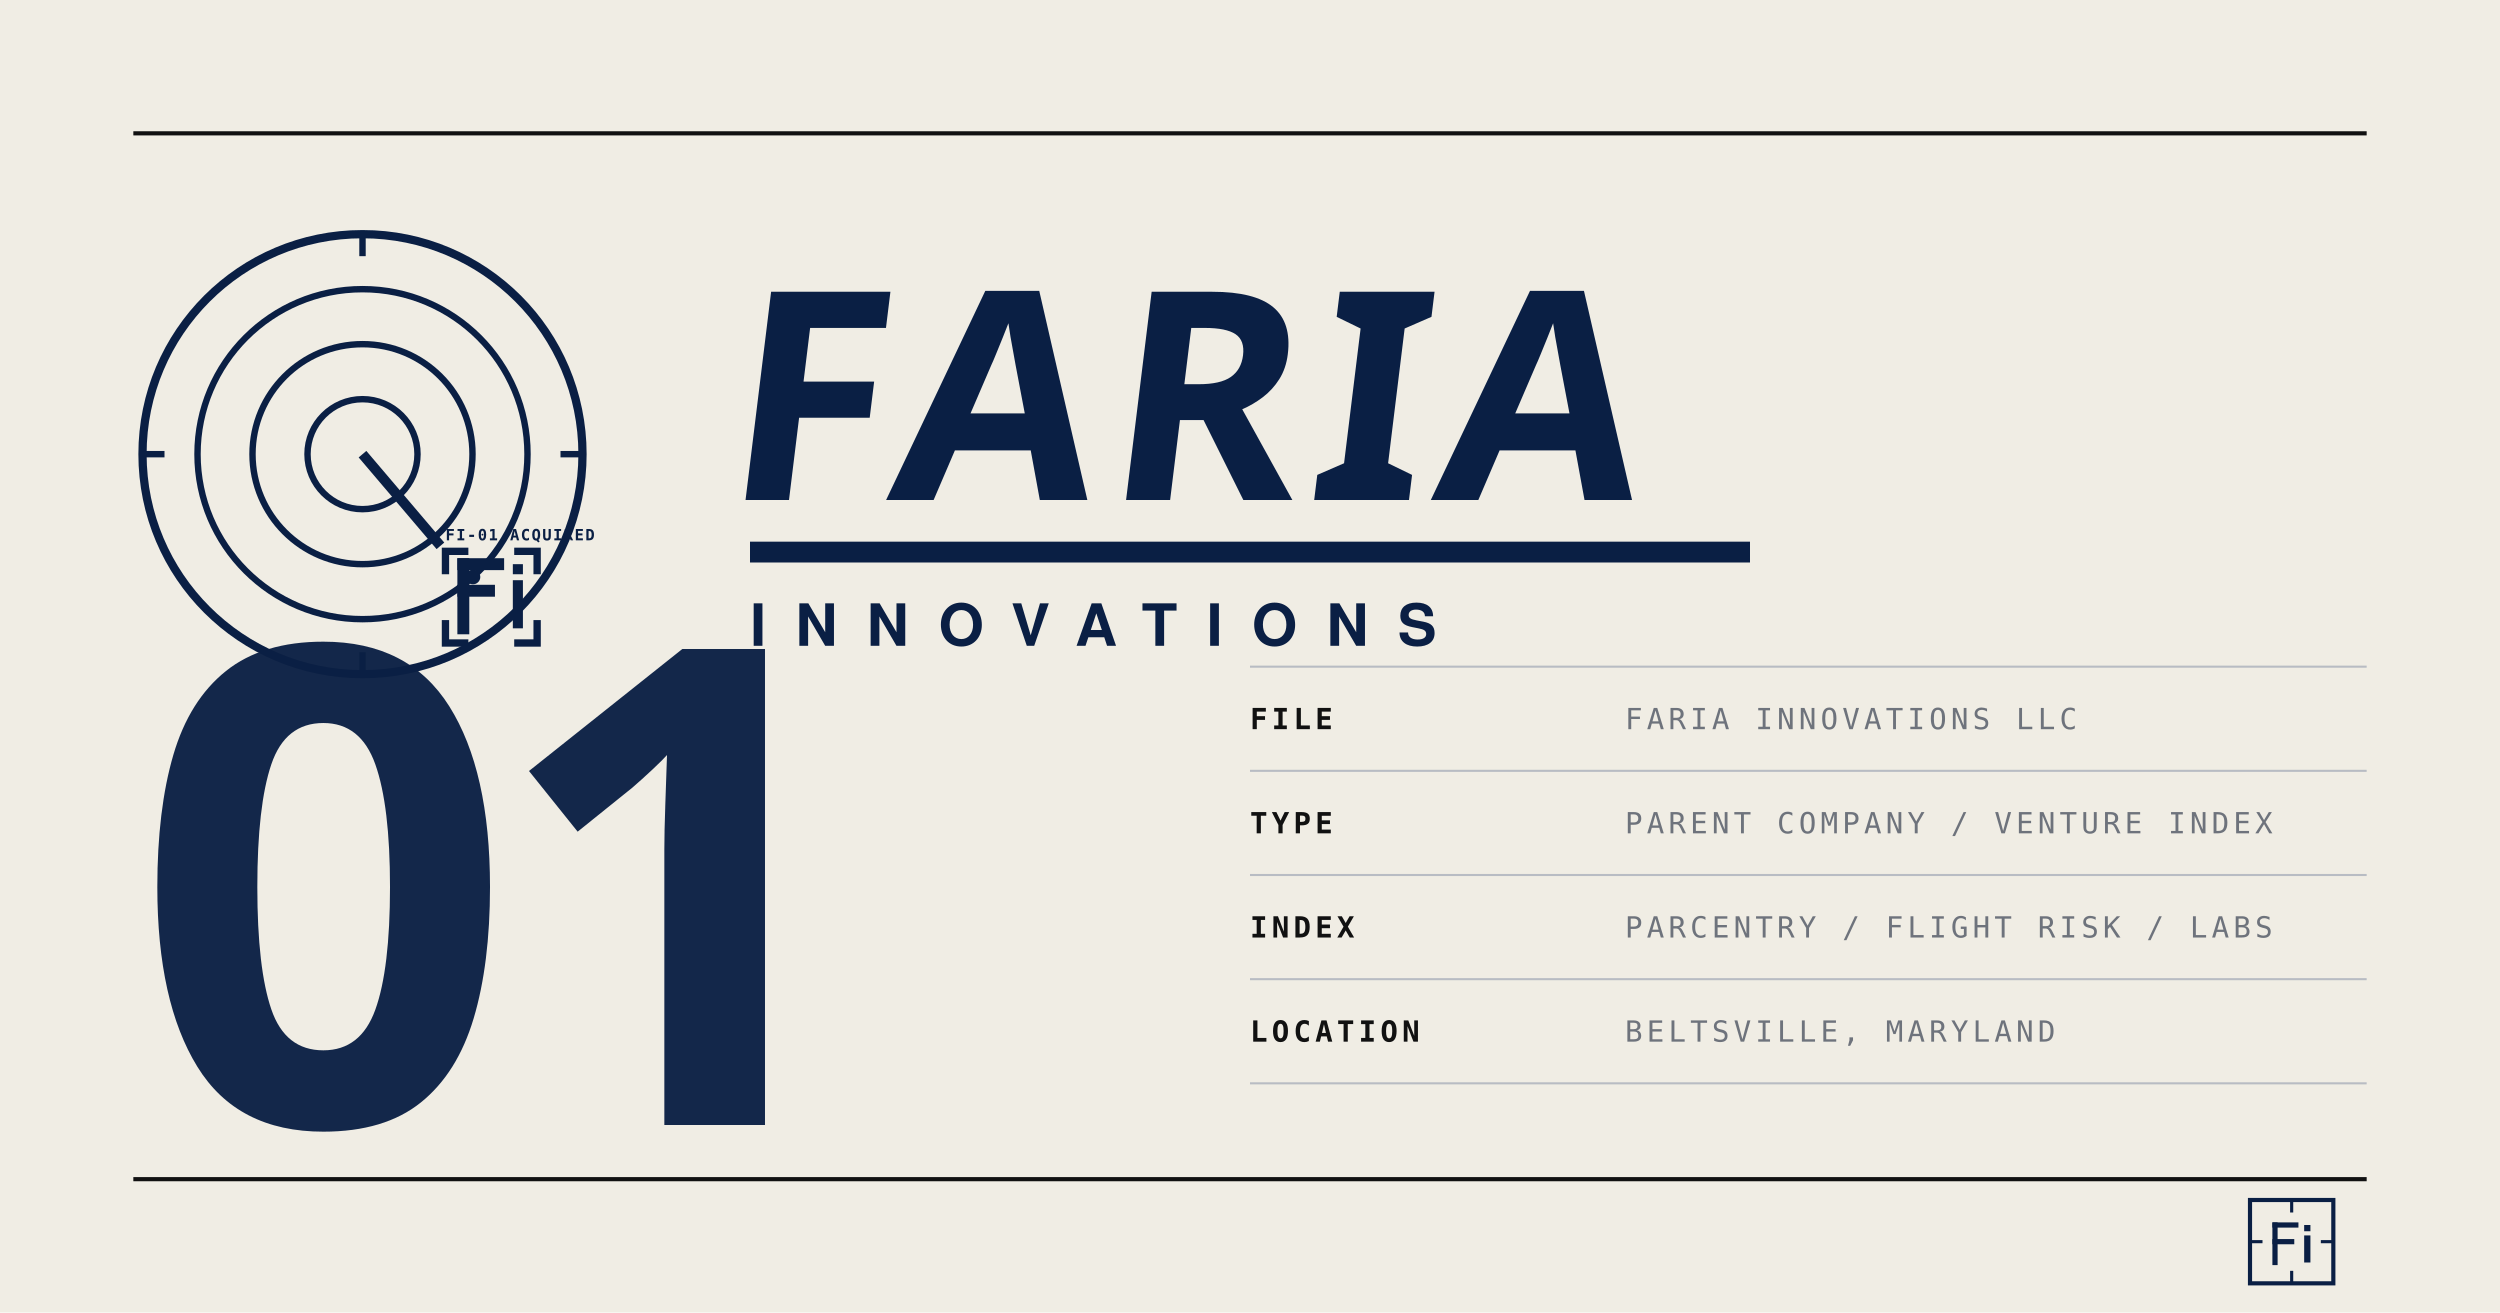
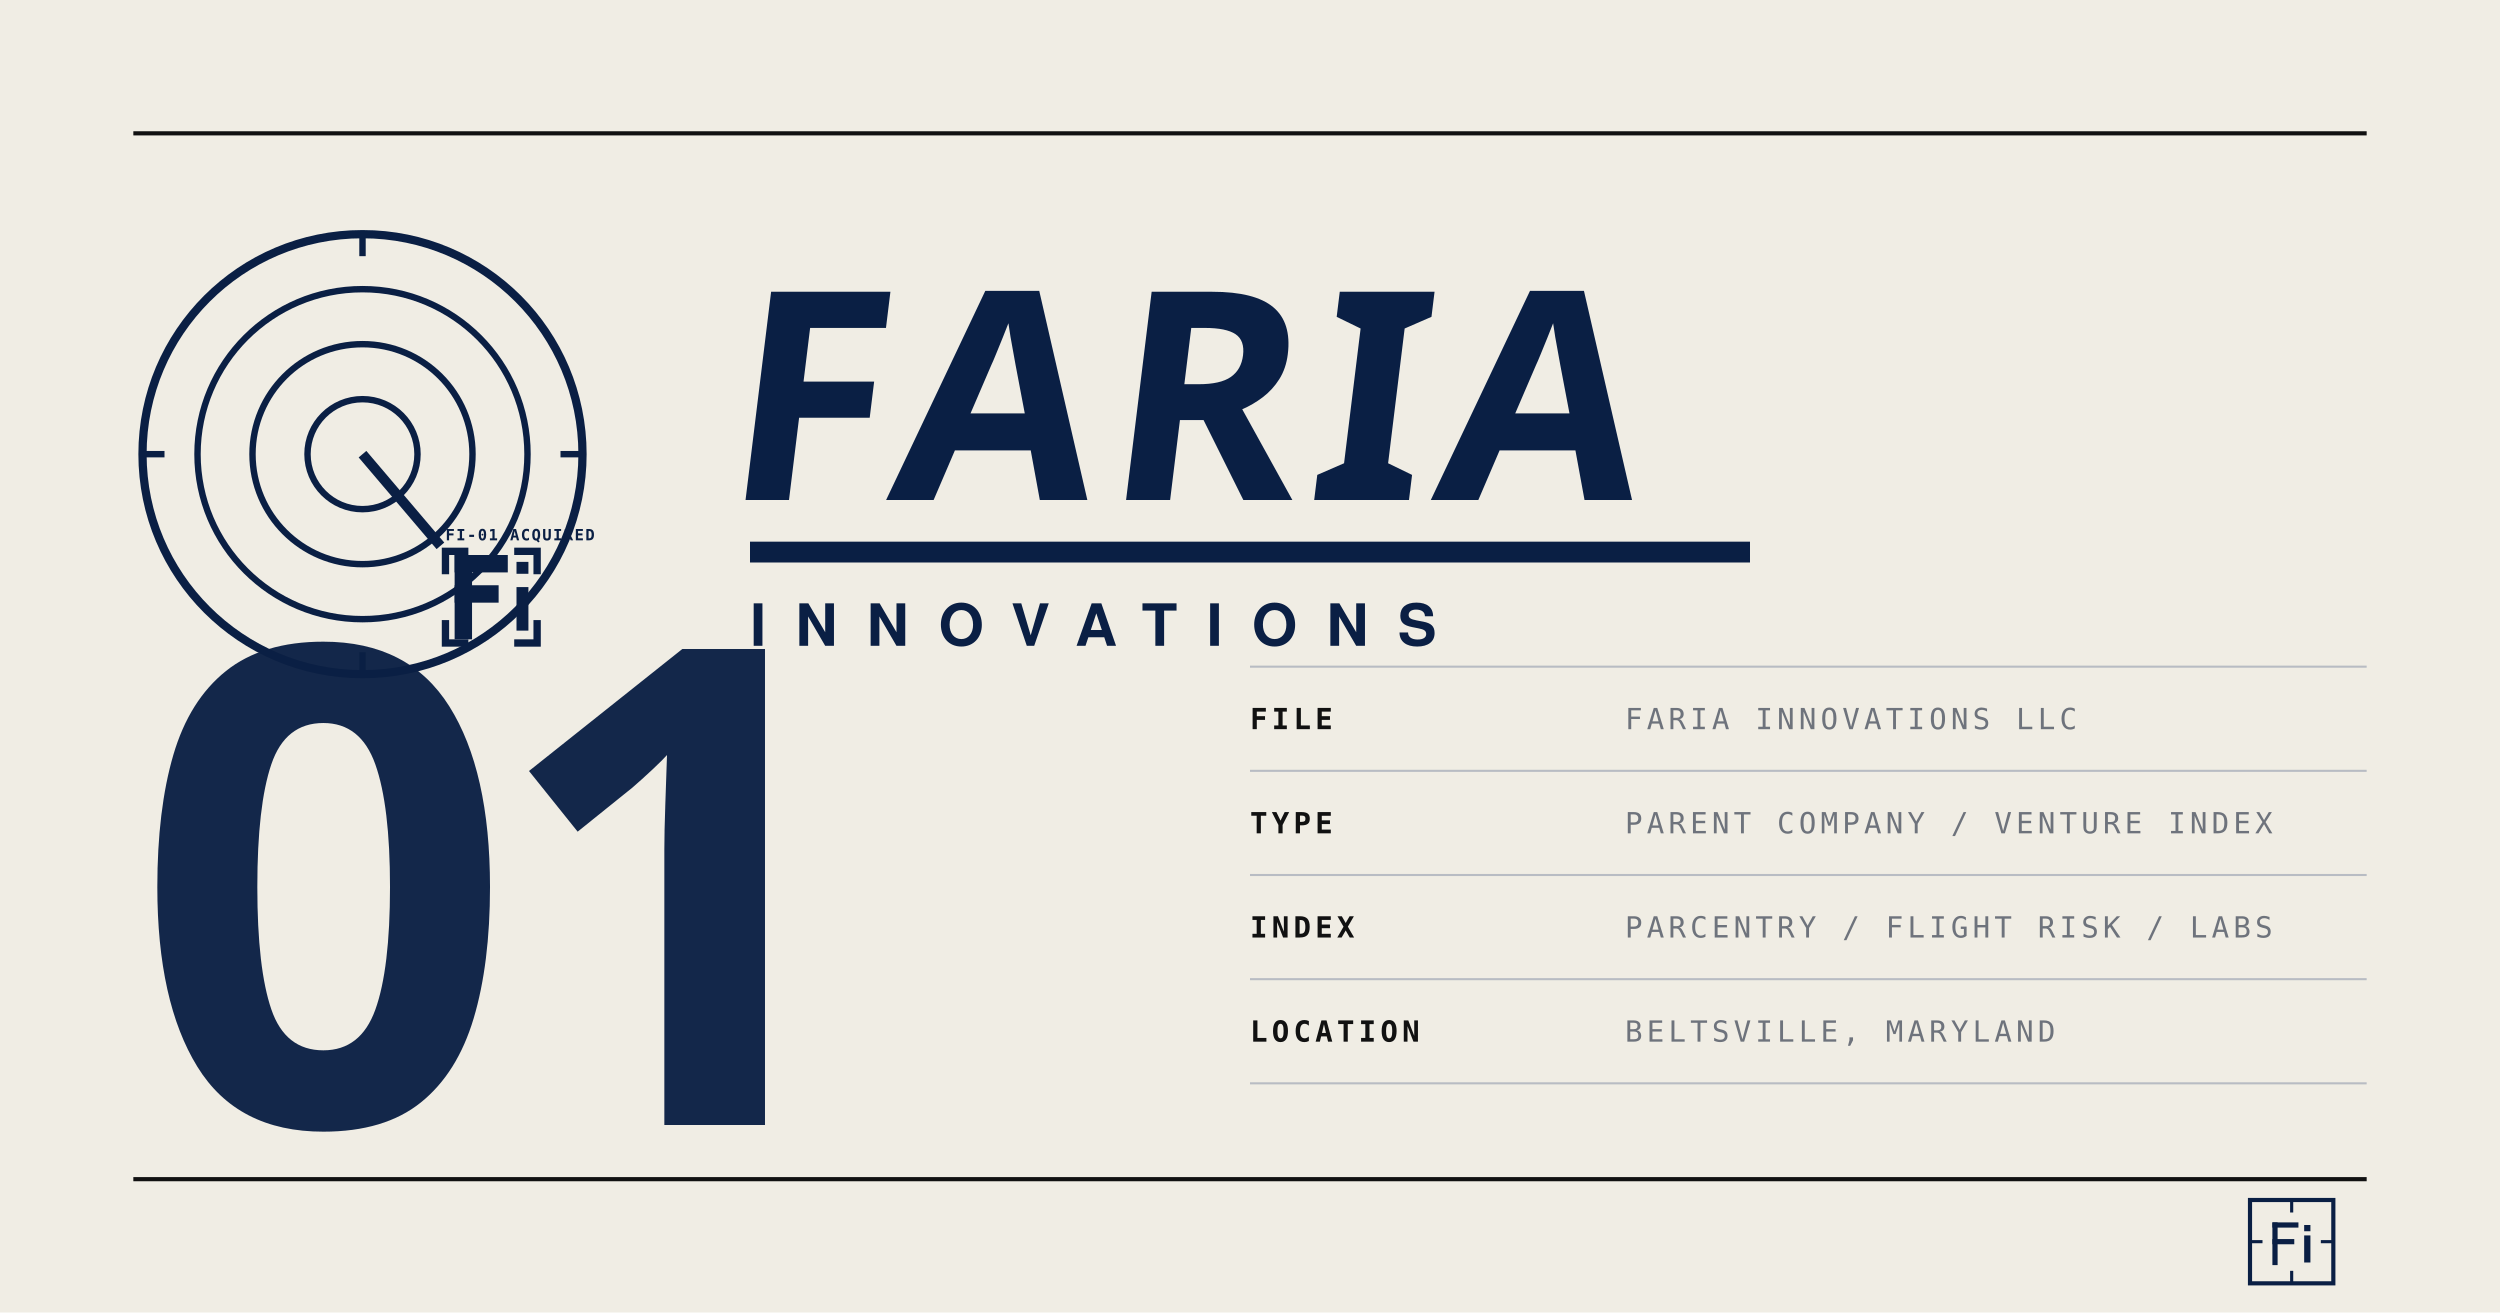
<svg xmlns="http://www.w3.org/2000/svg" width="1200" height="630" viewBox="0 0 1200 630">
  <rect width="1200" height="630" fill="#F0EDE4" />
  <line x1="64" y1="64" x2="1136" y2="64" stroke="#111111" stroke-width="2" />
  <line x1="64" y1="566" x2="1136" y2="566" stroke="#111111" stroke-width="2" />
  <g transform="translate(64,108) scale(0.22)">
    <g fill="none" stroke="#0A1F44">
      <circle cx="500" cy="500" r="120" stroke-width="14" />
      <circle cx="500" cy="500" r="240" stroke-width="14" />
      <circle cx="500" cy="500" r="360" stroke-width="14" />
      <circle cx="500" cy="500" r="480" stroke-width="18" />
      <line x1="500" y1="500" x2="670" y2="700" stroke-width="22" />
      <line x1="500" y1="20" x2="500" y2="68" stroke-width="14" />
      <line x1="500" y1="932" x2="500" y2="980" stroke-width="14" />
      <line x1="20" y1="500" x2="68" y2="500" stroke-width="14" />
      <line x1="932" y1="500" x2="980" y2="500" stroke-width="14" />
    </g>
-     <circle cx="741" cy="768" r="16" fill="#0A1F44" />
    <g fill="none" stroke="#0A1F44" stroke-width="16">
      <polyline points="681,762 681,712 731,712" />
      <polyline points="831,712 881,712 881,762" />
      <polyline points="681,862 681,912 731,912" />
      <polyline points="831,912 881,912 881,862" />
    </g>
-     <g fill="none" stroke="#0A1F44" stroke-width="26" stroke-linecap="square">
-       <line x1="720" y1="740" x2="720" y2="880" />
-       <line x1="720" y1="740" x2="796" y2="740" />
-       <line x1="720" y1="798" x2="776" y2="798" />
+     <g fill="none" stroke="#0A1F44" stroke-width="38" stroke-linecap="square">
+       <line x1="720" y1="739" x2="720" y2="885" />
+       <line x1="720" y1="739" x2="798" y2="739" />
+       <line x1="720" y1="805" x2="778" y2="805" />
    </g>
    <g fill="#0A1F44">
-       <rect x="828" y="775" width="22" height="105" />
-       <rect x="828" y="740" width="22" height="22" />
+       <rect x="836" y="790" width="26" height="95" />
+       <rect x="836" y="735" width="26" height="26" />
    </g>
    <text x="681" y="688" font-family="'IBM Plex Mono','SF Mono',Menlo,monospace" font-weight="600" font-size="34" letter-spacing="3" fill="#0A1F44">FI-01 ACQUIRED</text>
  </g>
  <g transform="translate(360,120)">
    <g transform="skewX(-7)">
      <text x="0" y="120" font-family="'Saira','Helvetica Neue Condensed','Arial Narrow',system-ui,sans-serif" font-weight="900" font-size="140" letter-spacing="6" fill="#0A1F44">FARIA</text>
    </g>
    <rect x="0" y="140" width="480" height="10" fill="#0A1F44" />
    <text x="0" y="190" font-family="'Saira','Helvetica Neue',system-ui,sans-serif" font-weight="600" font-size="28" letter-spacing="14" fill="#0A1F44">INNOVATIONS</text>
  </g>
  <text x="64" y="540" font-family="'Saira','Helvetica Neue Condensed','Arial Narrow',system-ui,sans-serif" font-size="320" font-weight="900" letter-spacing="-12" fill="#0A1F44" opacity="0.96">01</text>
  <g font-family="'IBM Plex Mono','SF Mono',Menlo,monospace" font-size="14" letter-spacing="2">
    <line x1="600" y1="320" x2="1136" y2="320" stroke="#B8BCC3" stroke-width="1" />
    <text x="600" y="350" font-weight="600" fill="#111111">FILE</text>
    <text x="780" y="350" fill="#6E737C">FARIA INNOVATIONS LLC</text>
    <line x1="600" y1="370" x2="1136" y2="370" stroke="#B8BCC3" stroke-width="1" />
    <text x="600" y="400" font-weight="600" fill="#111111">TYPE</text>
    <text x="780" y="400" fill="#6E737C">PARENT COMPANY / VENTURE INDEX</text>
    <line x1="600" y1="420" x2="1136" y2="420" stroke="#B8BCC3" stroke-width="1" />
    <text x="600" y="450" font-weight="600" fill="#111111">INDEX</text>
    <text x="780" y="450" fill="#6E737C">PARCENTRY / FLIGHT RISK / LABS</text>
    <line x1="600" y1="470" x2="1136" y2="470" stroke="#B8BCC3" stroke-width="1" />
    <text x="600" y="500" font-weight="600" fill="#111111">LOCATION</text>
    <text x="780" y="500" fill="#6E737C">BELTSVILLE, MARYLAND</text>
    <line x1="600" y1="520" x2="1136" y2="520" stroke="#B8BCC3" stroke-width="1" />
  </g>
  <g transform="translate(1080,576)">
    <rect x="0" y="0" width="40" height="40" fill="none" stroke="#0A1F44" stroke-width="2" />
    <line x1="20" y1="0" x2="20" y2="6" stroke="#0A1F44" stroke-width="1.5" />
    <line x1="20" y1="34" x2="20" y2="40" stroke="#0A1F44" stroke-width="1.5" />
    <line x1="0" y1="20" x2="6" y2="20" stroke="#0A1F44" stroke-width="1.5" />
    <line x1="34" y1="20" x2="40" y2="20" stroke="#0A1F44" stroke-width="1.5" />
    <g fill="none" stroke="#0A1F44" stroke-width="2.5" stroke-linecap="square">
      <line x1="12" y1="12" x2="12" y2="30" />
      <line x1="12" y1="12" x2="22" y2="12" />
      <line x1="12" y1="20" x2="20" y2="20" />
    </g>
    <g fill="#0A1F44">
      <rect x="26" y="17" width="3" height="13" />
      <rect x="26" y="12" width="3" height="3" />
    </g>
  </g>
</svg>
